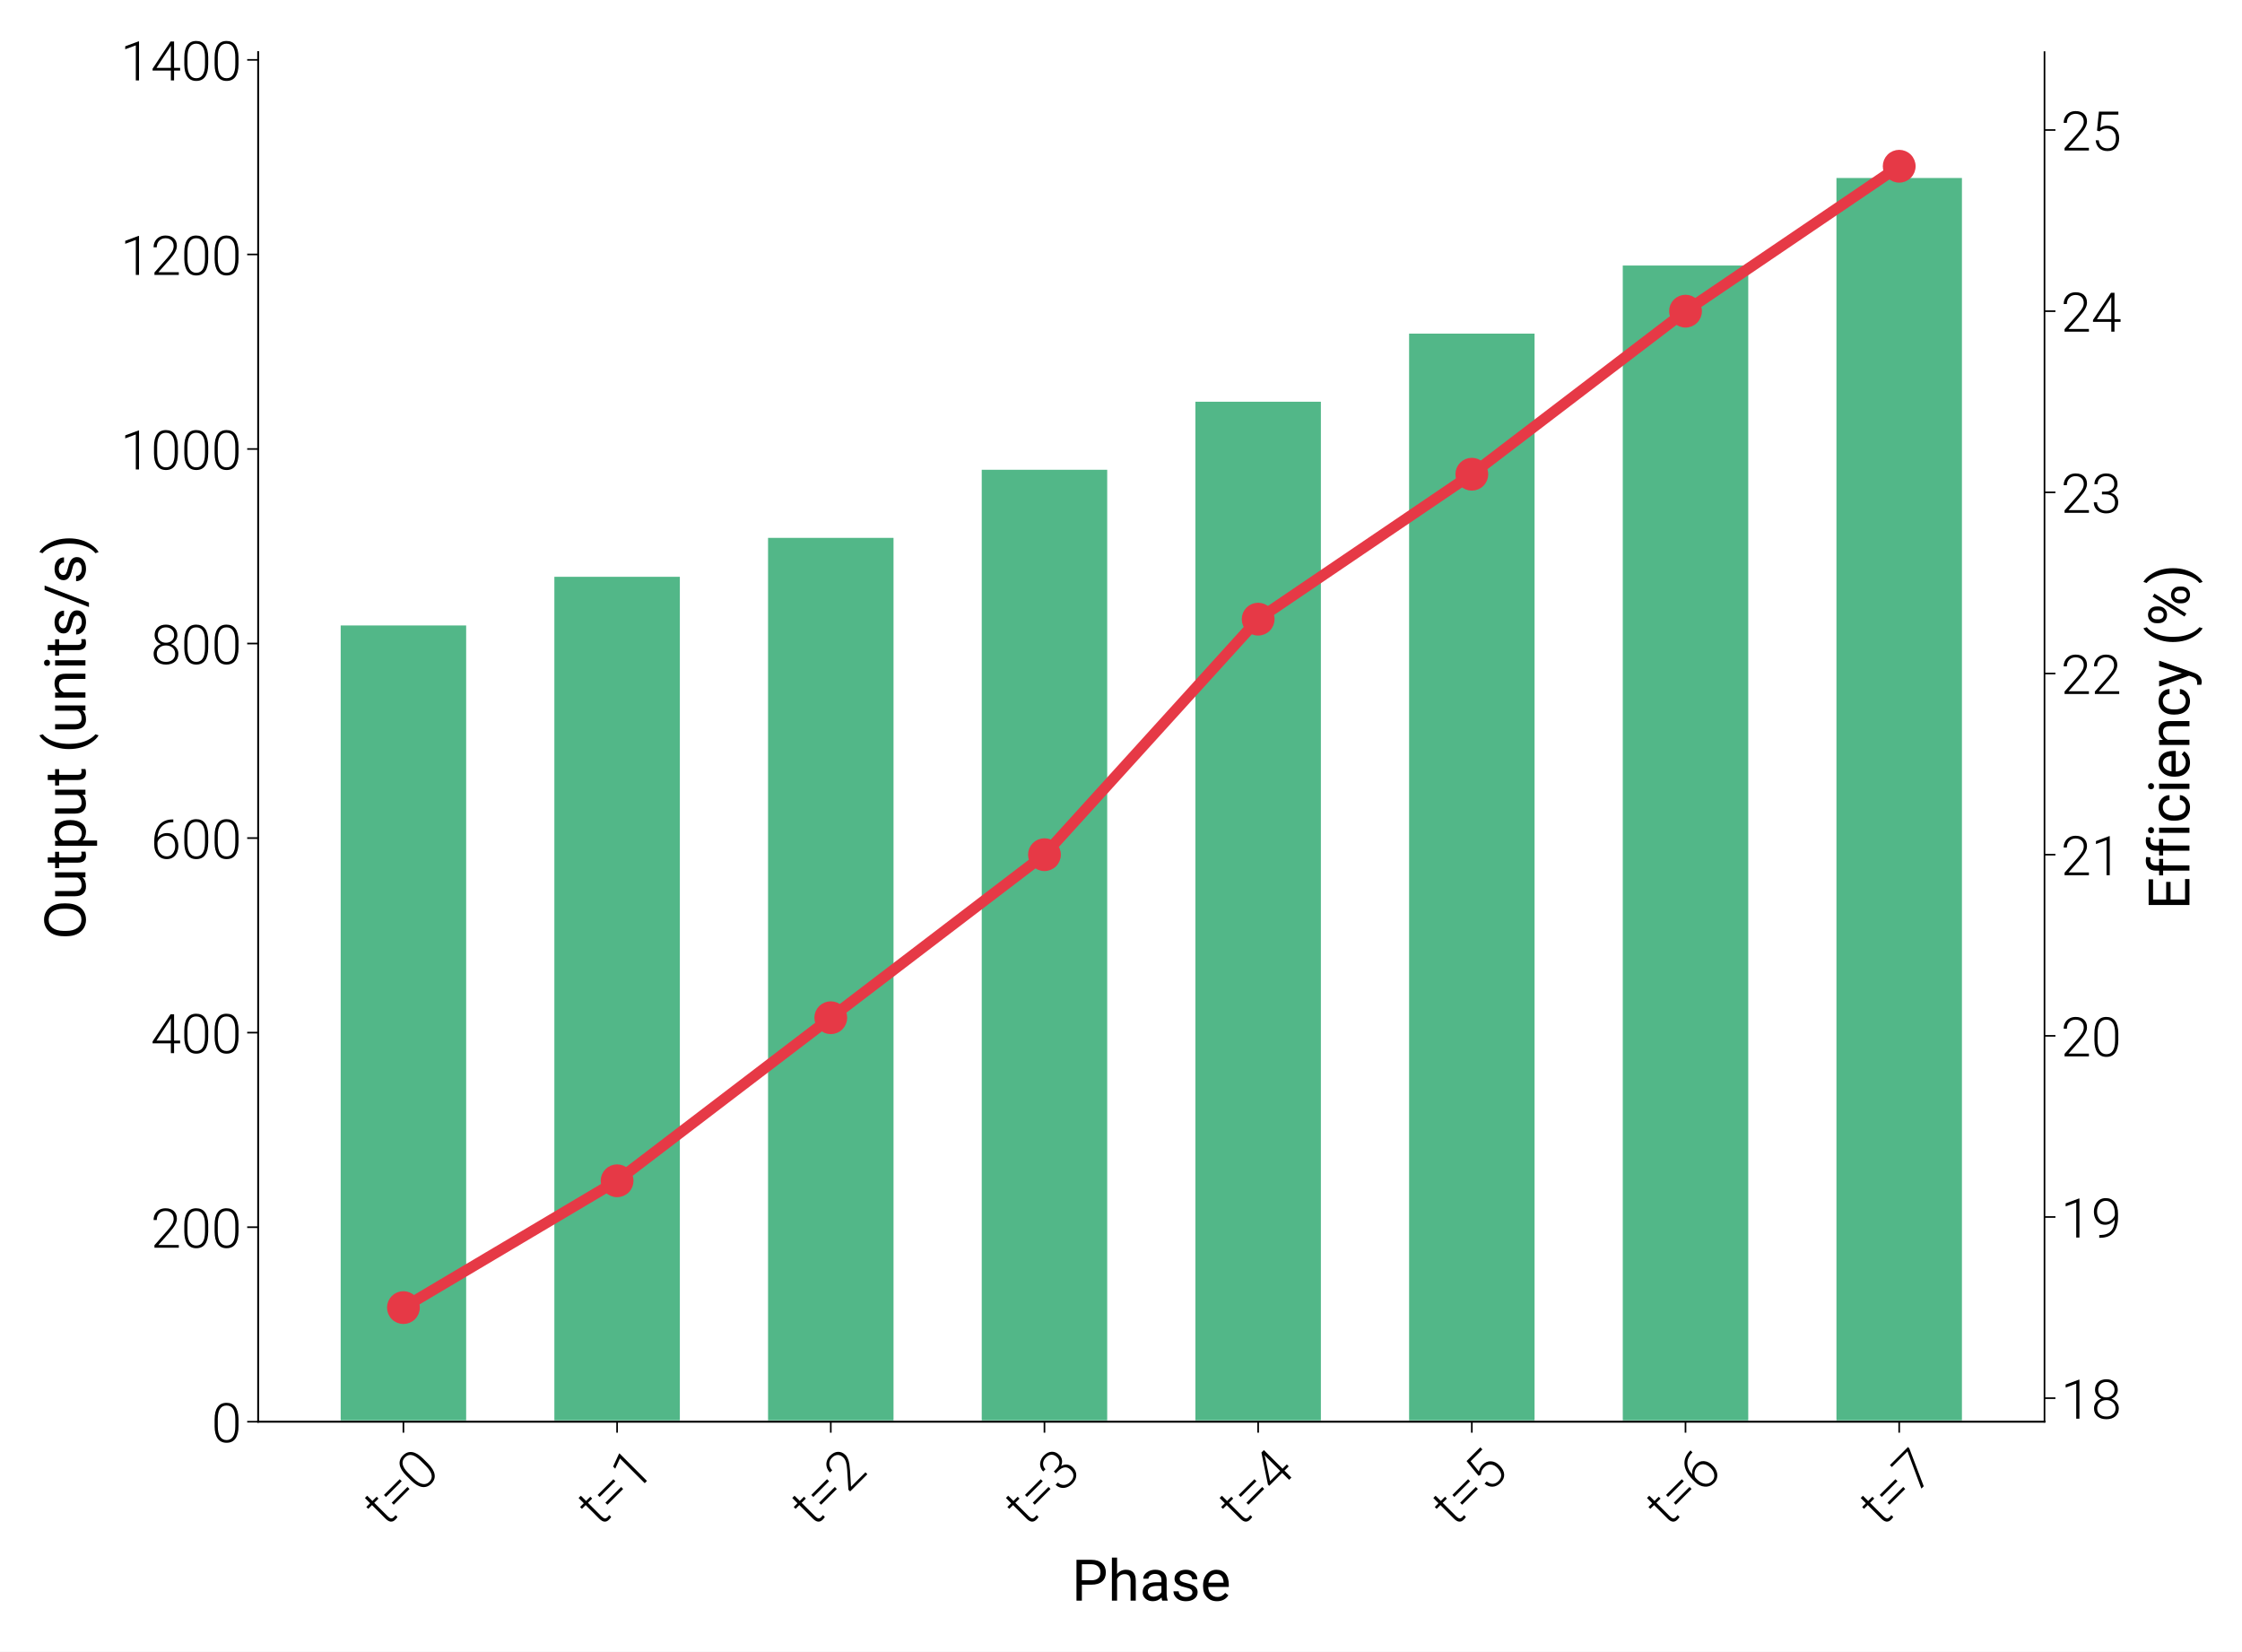
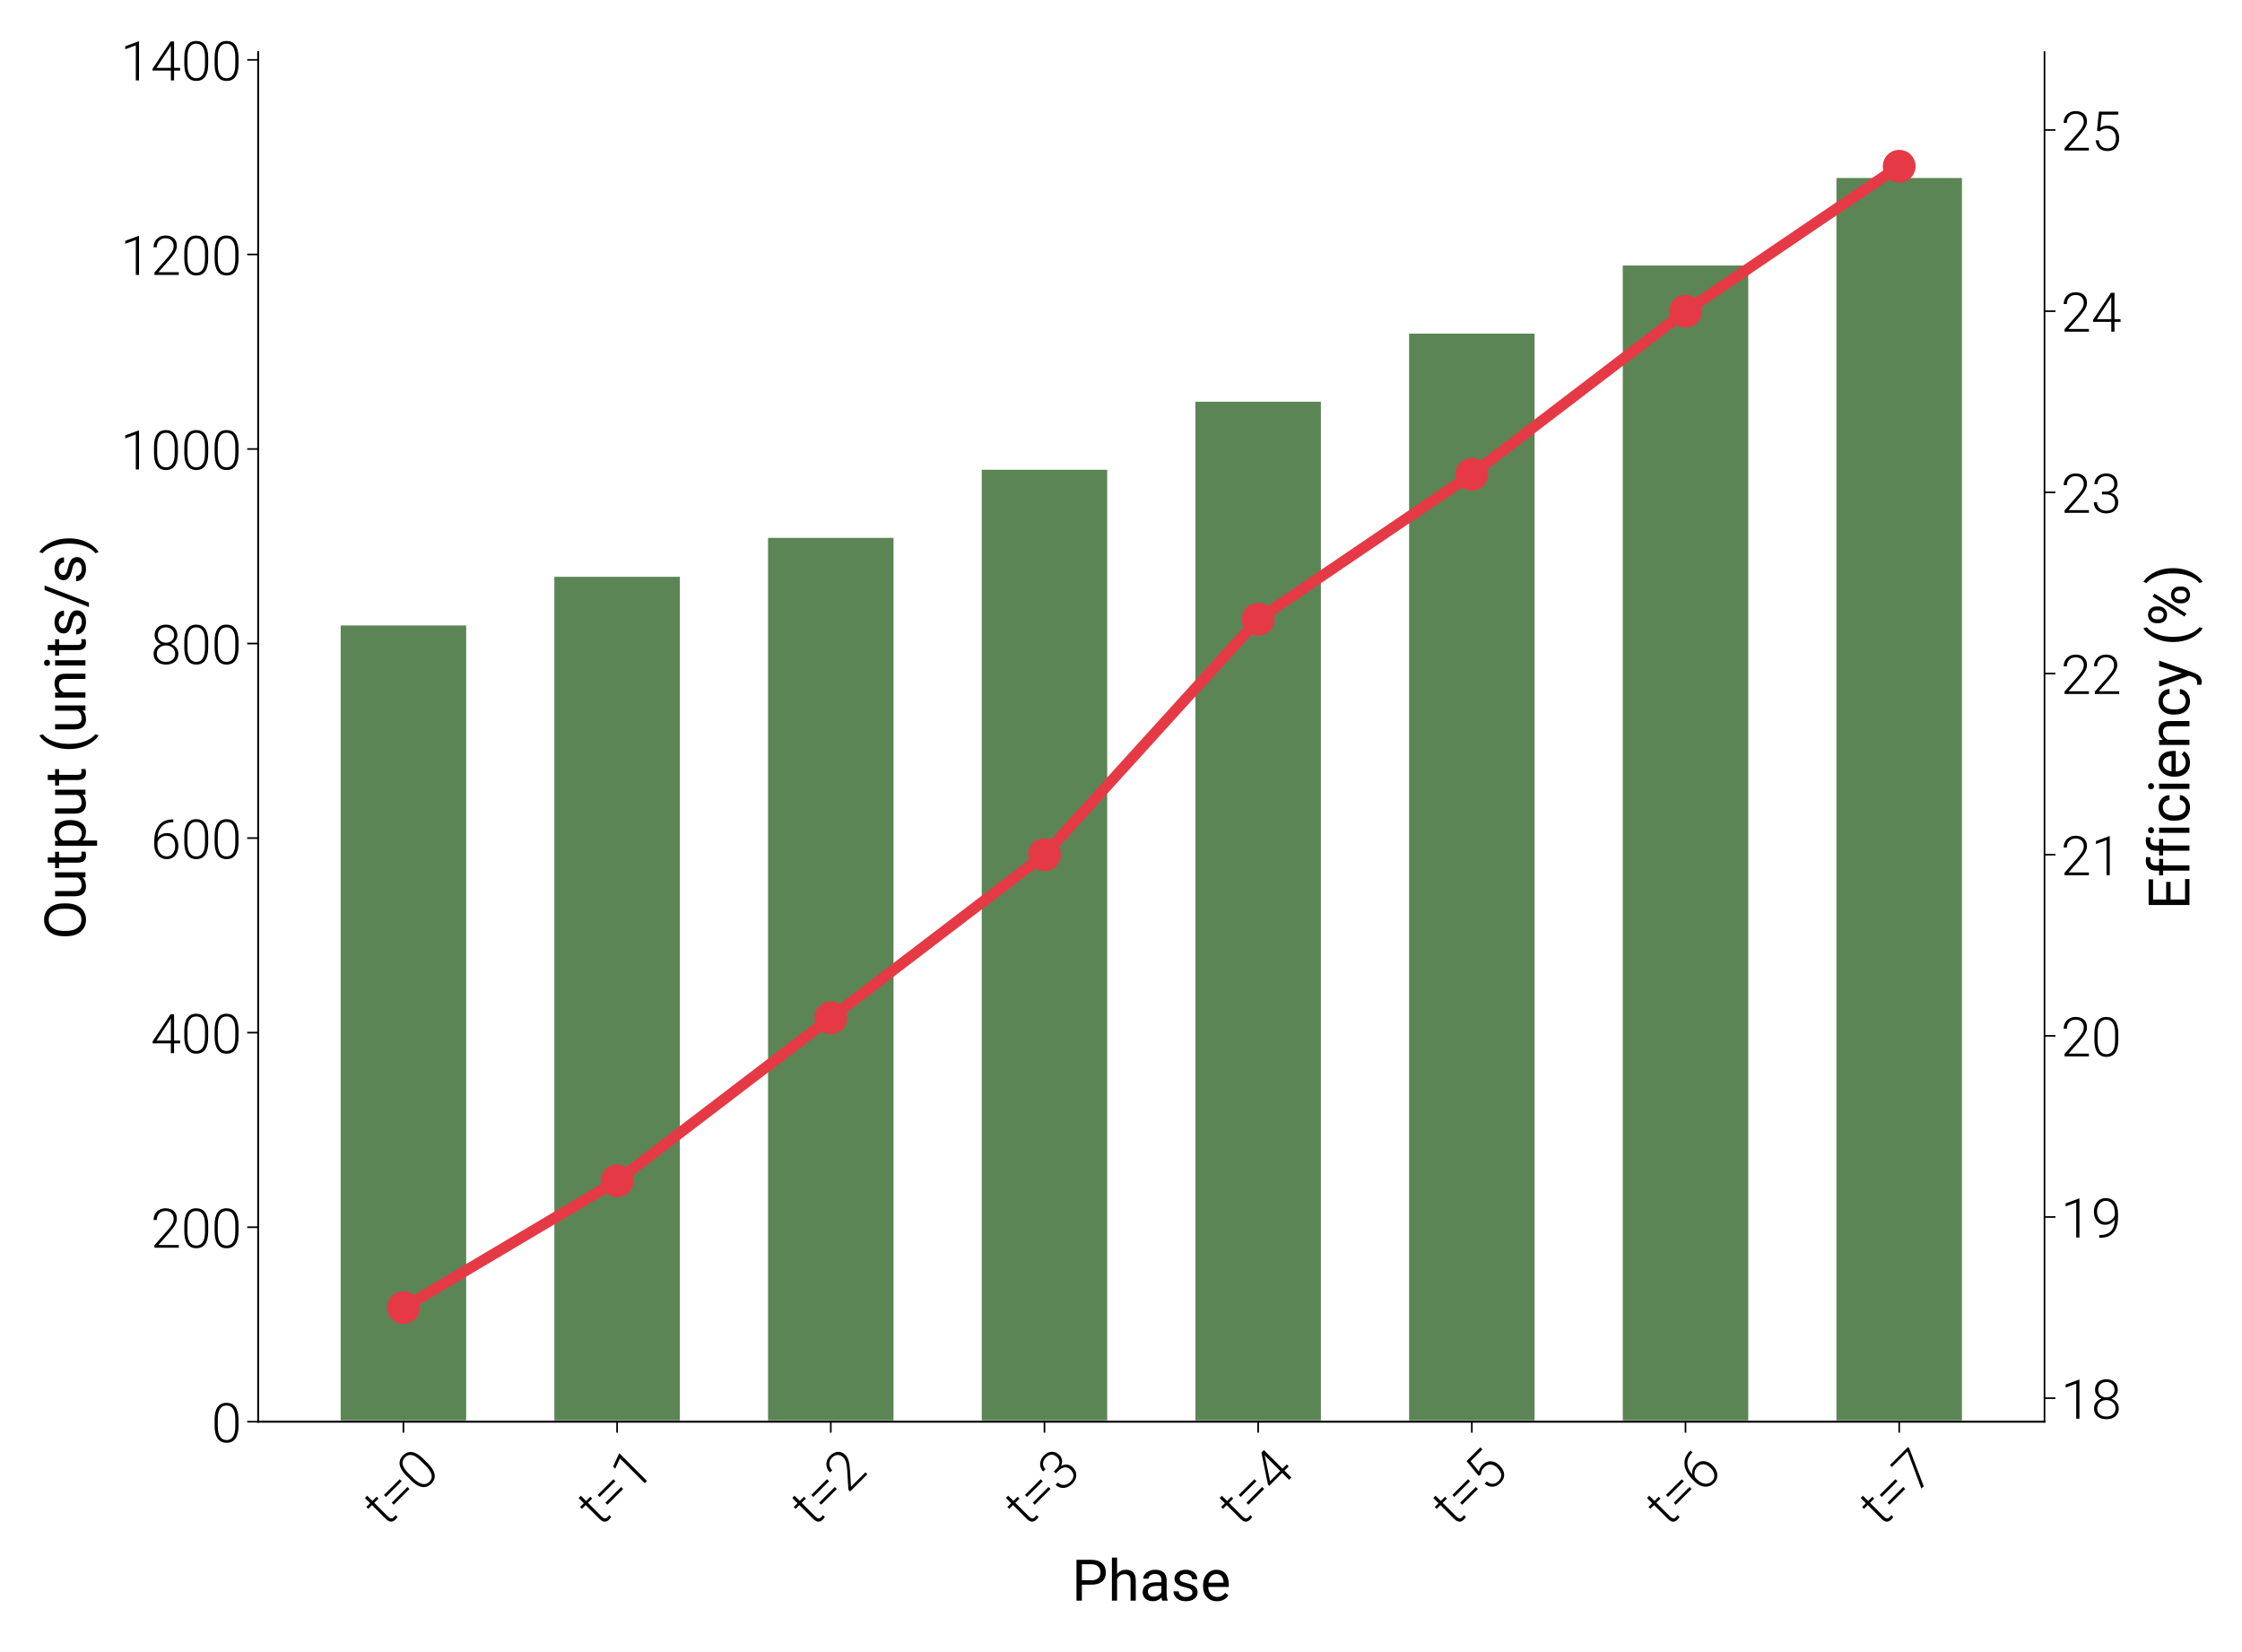
<svg xmlns="http://www.w3.org/2000/svg" xmlns:xlink="http://www.w3.org/1999/xlink" width="409.992pt" height="302.025pt" viewBox="0 0 409.992 302.025" version="1.1">
  <defs>
    <style type="text/css">*{stroke-linejoin: round; stroke-linecap: butt}</style>
  </defs>
  <g id="figure_1">
    <g id="patch_1">
      <path d="M 0 302.025  L 409.992 302.025  L 409.992 0  L 0 0  z " style="fill: #ffffff" />
    </g>
    <g id="axes_1">
      <g id="patch_2">
        <path d="M 47.202 259.975  L 373.874 259.975  L 373.874 9.527  L 47.202 9.527  z " style="fill: #ffffff" />
      </g>
      <g id="matplotlib.axis_1">
        <g id="xtick_1">
          <g id="line2d_1">
            <defs>
              <path id="m32f2108c7e" d="M 0 0  L 0 2  " style="stroke: #000000; stroke-width: 0.3" />
            </defs>
            <g>
              <use xlink:href="#m32f2108c7e" x="73.773" y="259.975" style="stroke: #000000; stroke-width: 0.3" />
            </g>
          </g>
          <g id="text_1">
            <g transform="translate(70.65534 279.3807) rotate(-45) scale(0.1 -0.1)">
              <defs>
                <path id="Roboto-Light-74" d="M 1069 4247  L 1069 3381  L 1769 3381  L 1769 3075  L 1069 3075  L 1069 822  Q 1069 541 1170 403  Q 1272 266 1509 266  Q 1603 266 1813 297  L 1828 -9  Q 1681 -63 1428 -63  Q 1044 -63 869 160  Q 694 384 694 819  L 694 3075  L 72 3075  L 72 3381  L 694 3381  L 694 4247  L 1069 4247  z " transform="scale(0.015625)" />
                <path id="Roboto-Light-3d" d="M 3072 2591  L 466 2591  L 466 2922  L 3072 2922  L 3072 2591  z M 3072 1306  L 466 1306  L 466 1638  L 3072 1638  L 3072 1306  z " transform="scale(0.015625)" />
                <path id="Roboto-Light-30" d="M 3172 1897  Q 3172 934 2819 435  Q 2466 -63 1778 -63  Q 1103 -63 743 426  Q 384 916 375 1850  L 375 2666  Q 375 3625 731 4119  Q 1088 4613 1772 4613  Q 2447 4613 2803 4136  Q 3159 3659 3172 2731  L 3172 1897  z M 2797 2713  Q 2797 3494 2542 3894  Q 2288 4294 1772 4294  Q 1266 4294 1009 3903  Q 753 3513 747 2750  L 747 1856  Q 747 1078 1011 665  Q 1275 253 1778 253  Q 2278 253 2536 656  Q 2794 1059 2797 1838  L 2797 2713  z " transform="scale(0.015625)" />
              </defs>
              <use xlink:href="#Roboto-Light-74" />
              <use xlink:href="#Roboto-Light-3d" transform="translate(32.12891 0)" />
              <use xlink:href="#Roboto-Light-30" transform="translate(87.45117 0)" />
            </g>
          </g>
        </g>
        <g id="xtick_2">
          <g id="line2d_2">
            <g>
              <use xlink:href="#m32f2108c7e" x="112.849" y="259.975" style="stroke: #000000; stroke-width: 0.3" />
            </g>
          </g>
          <g id="text_2">
            <g transform="translate(109.731 279.3807) rotate(-45) scale(0.1 -0.1)">
              <defs>
                <path id="Roboto-Light-31" d="M 2169 0  L 1794 0  L 1794 4100  L 556 3641  L 556 3991  L 2106 4566  L 2169 4566  L 2169 0  z " transform="scale(0.015625)" />
              </defs>
              <use xlink:href="#Roboto-Light-74" />
              <use xlink:href="#Roboto-Light-3d" transform="translate(32.12891 0)" />
              <use xlink:href="#Roboto-Light-31" transform="translate(87.45117 0)" />
            </g>
          </g>
        </g>
        <g id="xtick_3">
          <g id="line2d_3">
            <g>
              <use xlink:href="#m32f2108c7e" x="151.925" y="259.975" style="stroke: #000000; stroke-width: 0.3" />
            </g>
          </g>
          <g id="text_3">
            <g transform="translate(148.8067 279.3807) rotate(-45) scale(0.1 -0.1)">
              <defs>
                <path id="Roboto-Light-32" d="M 3278 0  L 428 0  L 428 288  L 1988 2056  Q 2375 2503 2525 2793  Q 2675 3084 2675 3359  Q 2675 3791 2422 4042  Q 2169 4294 1725 4294  Q 1266 4294 983 4000  Q 700 3706 700 3238  L 328 3238  Q 328 3622 501 3937  Q 675 4253 995 4433  Q 1316 4613 1725 4613  Q 2350 4613 2701 4284  Q 3053 3956 3053 3391  Q 3053 3072 2854 2694  Q 2656 2316 2156 1750  L 888 316  L 3278 316  L 3278 0  z " transform="scale(0.015625)" />
              </defs>
              <use xlink:href="#Roboto-Light-74" />
              <use xlink:href="#Roboto-Light-3d" transform="translate(32.12891 0)" />
              <use xlink:href="#Roboto-Light-32" transform="translate(87.45117 0)" />
            </g>
          </g>
        </g>
        <g id="xtick_4">
          <g id="line2d_4">
            <g>
              <use xlink:href="#m32f2108c7e" x="191" y="259.975" style="stroke: #000000; stroke-width: 0.3" />
            </g>
          </g>
          <g id="text_4">
            <g transform="translate(187.8823 279.3807) rotate(-45) scale(0.1 -0.1)">
              <defs>
                <path id="Roboto-Light-33" d="M 1259 2478  L 1647 2478  Q 1969 2478 2209 2592  Q 2450 2706 2576 2904  Q 2703 3103 2703 3363  Q 2703 3800 2456 4047  Q 2209 4294 1747 4294  Q 1309 4294 1029 4036  Q 750 3778 750 3356  L 375 3356  Q 375 3709 553 4001  Q 731 4294 1047 4453  Q 1363 4613 1747 4613  Q 2366 4613 2722 4275  Q 3078 3938 3078 3350  Q 3078 3022 2870 2745  Q 2663 2469 2300 2331  Q 2725 2213 2944 1923  Q 3163 1634 3163 1234  Q 3163 650 2781 293  Q 2400 -63 1763 -63  Q 1356 -63 1017 100  Q 678 263 492 555  Q 306 847 306 1234  L 681 1234  Q 681 800 984 526  Q 1288 253 1763 253  Q 2247 253 2517 501  Q 2788 750 2788 1222  Q 2788 1678 2495 1918  Q 2203 2159 1634 2159  L 1259 2159  L 1259 2478  z " transform="scale(0.015625)" />
              </defs>
              <use xlink:href="#Roboto-Light-74" />
              <use xlink:href="#Roboto-Light-3d" transform="translate(32.12891 0)" />
              <use xlink:href="#Roboto-Light-33" transform="translate(87.45117 0)" />
            </g>
          </g>
        </g>
        <g id="xtick_5">
          <g id="line2d_5">
            <g>
              <use xlink:href="#m32f2108c7e" x="230.076" y="259.975" style="stroke: #000000; stroke-width: 0.3" />
            </g>
          </g>
          <g id="text_5">
            <g transform="translate(226.958 279.3807) rotate(-45) scale(0.1 -0.1)">
              <defs>
                <path id="Roboto-Light-34" d="M 2725 1466  L 3434 1466  L 3434 1150  L 2725 1150  L 2725 0  L 2350 0  L 2350 1150  L 209 1150  L 209 1363  L 2316 4550  L 2725 4550  L 2725 1466  z M 669 1466  L 2350 1466  L 2350 4066  L 2184 3778  L 669 1466  z " transform="scale(0.015625)" />
              </defs>
              <use xlink:href="#Roboto-Light-74" />
              <use xlink:href="#Roboto-Light-3d" transform="translate(32.12891 0)" />
              <use xlink:href="#Roboto-Light-34" transform="translate(87.45117 0)" />
            </g>
          </g>
        </g>
        <g id="xtick_6">
          <g id="line2d_6">
            <g>
              <use xlink:href="#m32f2108c7e" x="269.152" y="259.975" style="stroke: #000000; stroke-width: 0.3" />
            </g>
          </g>
          <g id="text_6">
            <g transform="translate(266.0336 279.3807) rotate(-45) scale(0.1 -0.1)">
              <defs>
                <path id="Roboto-Light-35" d="M 681 2331  L 903 4550  L 3178 4550  L 3178 4203  L 1225 4203  L 1066 2666  Q 1431 2916 1922 2916  Q 2538 2916 2903 2516  Q 3269 2116 3269 1450  Q 3269 731 2912 334  Q 2556 -63 1909 -63  Q 1316 -63 947 268  Q 578 600 525 1197  L 884 1197  Q 938 731 1200 492  Q 1463 253 1909 253  Q 2397 253 2645 562  Q 2894 872 2894 1444  Q 2894 1944 2616 2259  Q 2338 2575 1856 2575  Q 1591 2575 1394 2508  Q 1197 2441 978 2247  L 681 2331  z " transform="scale(0.015625)" />
              </defs>
              <use xlink:href="#Roboto-Light-74" />
              <use xlink:href="#Roboto-Light-3d" transform="translate(32.12891 0)" />
              <use xlink:href="#Roboto-Light-35" transform="translate(87.45117 0)" />
            </g>
          </g>
        </g>
        <g id="xtick_7">
          <g id="line2d_7">
            <g>
              <use xlink:href="#m32f2108c7e" x="308.227" y="259.975" style="stroke: #000000; stroke-width: 0.3" />
            </g>
          </g>
          <g id="text_7">
            <g transform="translate(305.1093 279.3807) rotate(-45) scale(0.1 -0.1)">
              <defs>
                <path id="Roboto-Light-36" d="M 2634 4584  L 2634 4256  L 2591 4256  Q 1775 4256 1306 3776  Q 838 3297 788 2444  Q 975 2703 1265 2845  Q 1556 2988 1916 2988  Q 2516 2988 2870 2573  Q 3225 2159 3225 1491  Q 3225 1047 3059 690  Q 2894 334 2584 135  Q 2275 -63 1878 -63  Q 1225 -63 815 410  Q 406 884 406 1634  L 406 2009  Q 406 3231 962 3901  Q 1519 4572 2541 4584  L 2634 4584  z M 1856 2666  Q 1500 2666 1192 2455  Q 884 2244 781 1919  L 781 1600  Q 781 1006 1086 631  Q 1391 256 1878 256  Q 2316 256 2586 603  Q 2856 950 2856 1478  Q 2856 2016 2586 2341  Q 2316 2666 1856 2666  z " transform="scale(0.015625)" />
              </defs>
              <use xlink:href="#Roboto-Light-74" />
              <use xlink:href="#Roboto-Light-3d" transform="translate(32.12891 0)" />
              <use xlink:href="#Roboto-Light-36" transform="translate(87.45117 0)" />
            </g>
          </g>
        </g>
        <g id="xtick_8">
          <g id="line2d_8">
            <g>
              <use xlink:href="#m32f2108c7e" x="347.303" y="259.975" style="stroke: #000000; stroke-width: 0.3" />
            </g>
          </g>
          <g id="text_8">
            <g transform="translate(344.185 279.3807) rotate(-45) scale(0.1 -0.1)">
              <defs>
                <path id="Roboto-Light-37" d="M 3231 4334  L 1288 0  L 897 0  L 2828 4231  L 241 4231  L 241 4550  L 3231 4550  L 3231 4334  z " transform="scale(0.015625)" />
              </defs>
              <use xlink:href="#Roboto-Light-74" />
              <use xlink:href="#Roboto-Light-3d" transform="translate(32.12891 0)" />
              <use xlink:href="#Roboto-Light-37" transform="translate(87.45117 0)" />
            </g>
          </g>
        </g>
        <g id="text_9">
          <g transform="translate(195.9898 292.692) scale(0.105 -0.105)">
            <defs>
              <path id="Roboto-Regular-50" d="M 1128 1781  L 1128 0  L 528 0  L 528 4550  L 2206 4550  Q 2953 4550 3376 4169  Q 3800 3788 3800 3159  Q 3800 2497 3386 2139  Q 2972 1781 2200 1781  L 1128 1781  z M 1128 2272  L 2206 2272  Q 2688 2272 2944 2498  Q 3200 2725 3200 3153  Q 3200 3559 2944 3803  Q 2688 4047 2241 4056  L 1128 4056  L 1128 2272  z " transform="scale(0.015625)" />
              <path id="Roboto-Regular-68" d="M 1016 2972  Q 1400 3444 2016 3444  Q 3088 3444 3097 2234  L 3097 0  L 2519 0  L 2519 2238  Q 2516 2603 2352 2778  Q 2188 2953 1841 2953  Q 1559 2953 1346 2803  Q 1134 2653 1016 2409  L 1016 0  L 438 0  L 438 4800  L 1016 4800  L 1016 2972  z " transform="scale(0.015625)" />
              <path id="Roboto-Regular-61" d="M 2525 0  Q 2475 100 2444 356  Q 2041 -63 1481 -63  Q 981 -63 661 220  Q 341 503 341 938  Q 341 1466 742 1758  Q 1144 2050 1872 2050  L 2434 2050  L 2434 2316  Q 2434 2619 2253 2798  Q 2072 2978 1719 2978  Q 1409 2978 1200 2822  Q 991 2666 991 2444  L 409 2444  Q 409 2697 589 2933  Q 769 3169 1076 3306  Q 1384 3444 1753 3444  Q 2338 3444 2669 3151  Q 3000 2859 3013 2347  L 3013 791  Q 3013 325 3131 50  L 3131 0  L 2525 0  z M 1566 441  Q 1838 441 2081 581  Q 2325 722 2434 947  L 2434 1641  L 1981 1641  Q 919 1641 919 1019  Q 919 747 1100 594  Q 1281 441 1566 441  z " transform="scale(0.015625)" />
              <path id="Roboto-Regular-73" d="M 2406 897  Q 2406 1131 2229 1261  Q 2053 1391 1614 1484  Q 1175 1578 917 1709  Q 659 1841 536 2022  Q 413 2203 413 2453  Q 413 2869 764 3156  Q 1116 3444 1663 3444  Q 2238 3444 2595 3147  Q 2953 2850 2953 2388  L 2372 2388  Q 2372 2625 2170 2797  Q 1969 2969 1663 2969  Q 1347 2969 1169 2831  Q 991 2694 991 2472  Q 991 2263 1156 2156  Q 1322 2050 1755 1953  Q 2188 1856 2456 1722  Q 2725 1588 2854 1398  Q 2984 1209 2984 938  Q 2984 484 2621 210  Q 2259 -63 1681 -63  Q 1275 -63 962 81  Q 650 225 473 483  Q 297 741 297 1041  L 875 1041  Q 891 750 1108 579  Q 1325 409 1681 409  Q 2009 409 2207 542  Q 2406 675 2406 897  z " transform="scale(0.015625)" />
              <path id="Roboto-Regular-65" d="M 1841 -63  Q 1153 -63 722 389  Q 291 841 291 1597  L 291 1703  Q 291 2206 483 2601  Q 675 2997 1020 3220  Q 1366 3444 1769 3444  Q 2428 3444 2793 3009  Q 3159 2575 3159 1766  L 3159 1525  L 869 1525  Q 881 1025 1161 717  Q 1441 409 1872 409  Q 2178 409 2390 534  Q 2603 659 2763 866  L 3116 591  Q 2691 -63 1841 -63  z M 1769 2969  Q 1419 2969 1181 2714  Q 944 2459 888 2000  L 2581 2000  L 2581 2044  Q 2556 2484 2343 2726  Q 2131 2969 1769 2969  z " transform="scale(0.015625)" />
            </defs>
            <use xlink:href="#Roboto-Regular-50" />
            <use xlink:href="#Roboto-Regular-68" transform="translate(63.08594 0)" />
            <use xlink:href="#Roboto-Regular-61" transform="translate(118.1641 0)" />
            <use xlink:href="#Roboto-Regular-73" transform="translate(172.5586 0)" />
            <use xlink:href="#Roboto-Regular-65" transform="translate(224.1211 0)" />
          </g>
        </g>
      </g>
      <g id="matplotlib.axis_2">
        <g id="ytick_1">
          <g id="line2d_9">
            <defs>
              <path id="m2384287460" d="M 0 0  L -2 0  " style="stroke: #000000; stroke-width: 0.3" />
            </defs>
            <g>
              <use xlink:href="#m2384287460" x="47.202" y="259.975" style="stroke: #000000; stroke-width: 0.3" />
            </g>
          </g>
          <g id="text_10">
            <g transform="translate(38.65961 263.7246) scale(0.1 -0.1)">
              <use xlink:href="#Roboto-Light-30" />
            </g>
          </g>
        </g>
        <g id="ytick_2">
          <g id="line2d_10">
            <g>
              <use xlink:href="#m2384287460" x="47.202" y="224.4" style="stroke: #000000; stroke-width: 0.3" />
            </g>
          </g>
          <g id="text_11">
            <g transform="translate(27.57523 228.1496) scale(0.1 -0.1)">
              <use xlink:href="#Roboto-Light-32" />
              <use xlink:href="#Roboto-Light-30" transform="translate(55.41992 0)" />
              <use xlink:href="#Roboto-Light-30" transform="translate(110.8398 0)" />
            </g>
          </g>
        </g>
        <g id="ytick_3">
          <g id="line2d_11">
            <g>
              <use xlink:href="#m2384287460" x="47.202" y="188.825" style="stroke: #000000; stroke-width: 0.3" />
            </g>
          </g>
          <g id="text_12">
            <g transform="translate(27.57523 192.5747) scale(0.1 -0.1)">
              <use xlink:href="#Roboto-Light-34" />
              <use xlink:href="#Roboto-Light-30" transform="translate(55.41992 0)" />
              <use xlink:href="#Roboto-Light-30" transform="translate(110.8398 0)" />
            </g>
          </g>
        </g>
        <g id="ytick_4">
          <g id="line2d_12">
            <g>
              <use xlink:href="#m2384287460" x="47.202" y="153.25" style="stroke: #000000; stroke-width: 0.3" />
            </g>
          </g>
          <g id="text_13">
            <g transform="translate(27.57523 156.9998) scale(0.1 -0.1)">
              <use xlink:href="#Roboto-Light-36" />
              <use xlink:href="#Roboto-Light-30" transform="translate(55.41992 0)" />
              <use xlink:href="#Roboto-Light-30" transform="translate(110.8398 0)" />
            </g>
          </g>
        </g>
        <g id="ytick_5">
          <g id="line2d_13">
            <g>
              <use xlink:href="#m2384287460" x="47.202" y="117.675" style="stroke: #000000; stroke-width: 0.3" />
            </g>
          </g>
          <g id="text_14">
            <g transform="translate(27.57523 121.4248) scale(0.1 -0.1)">
              <defs>
                <path id="Roboto-Light-38" d="M 3109 3378  Q 3109 3025 2903 2745  Q 2697 2466 2359 2334  Q 2753 2200 2990 1900  Q 3228 1600 3228 1206  Q 3228 622 2831 279  Q 2434 -63 1781 -63  Q 1122 -63 726 278  Q 331 619 331 1206  Q 331 1594 559 1897  Q 788 2200 1184 2334  Q 847 2466 647 2745  Q 447 3025 447 3378  Q 447 3944 811 4278  Q 1175 4613 1775 4613  Q 2375 4613 2742 4275  Q 3109 3938 3109 3378  z M 2853 1203  Q 2853 1628 2550 1901  Q 2247 2175 1775 2175  Q 1303 2175 1003 1906  Q 703 1638 703 1203  Q 703 769 993 511  Q 1284 253 1781 253  Q 2266 253 2559 509  Q 2853 766 2853 1203  z M 2734 3381  Q 2734 3772 2464 4033  Q 2194 4294 1775 4294  Q 1350 4294 1086 4042  Q 822 3791 822 3381  Q 822 2981 1086 2737  Q 1350 2494 1778 2494  Q 2200 2494 2467 2739  Q 2734 2984 2734 3381  z " transform="scale(0.015625)" />
              </defs>
              <use xlink:href="#Roboto-Light-38" />
              <use xlink:href="#Roboto-Light-30" transform="translate(55.41992 0)" />
              <use xlink:href="#Roboto-Light-30" transform="translate(110.8398 0)" />
            </g>
          </g>
        </g>
        <g id="ytick_6">
          <g id="line2d_14">
            <g>
              <use xlink:href="#m2384287460" x="47.202" y="82.1" style="stroke: #000000; stroke-width: 0.3" />
            </g>
          </g>
          <g id="text_15">
            <g transform="translate(22.03305 85.84988) scale(0.1 -0.1)">
              <use xlink:href="#Roboto-Light-31" />
              <use xlink:href="#Roboto-Light-30" transform="translate(55.41992 0)" />
              <use xlink:href="#Roboto-Light-30" transform="translate(110.8398 0)" />
              <use xlink:href="#Roboto-Light-30" transform="translate(166.2598 0)" />
            </g>
          </g>
        </g>
        <g id="ytick_7">
          <g id="line2d_15">
            <g>
              <use xlink:href="#m2384287460" x="47.202" y="46.525" style="stroke: #000000; stroke-width: 0.3" />
            </g>
          </g>
          <g id="text_16">
            <g transform="translate(22.03305 50.27494) scale(0.1 -0.1)">
              <use xlink:href="#Roboto-Light-31" />
              <use xlink:href="#Roboto-Light-32" transform="translate(55.41992 0)" />
              <use xlink:href="#Roboto-Light-30" transform="translate(110.8398 0)" />
              <use xlink:href="#Roboto-Light-30" transform="translate(166.2598 0)" />
            </g>
          </g>
        </g>
        <g id="ytick_8">
          <g id="line2d_16">
            <g>
              <use xlink:href="#m2384287460" x="47.202" y="10.95" style="stroke: #000000; stroke-width: 0.3" />
            </g>
          </g>
          <g id="text_17">
            <g transform="translate(22.03305 14.7) scale(0.1 -0.1)">
              <use xlink:href="#Roboto-Light-31" />
              <use xlink:href="#Roboto-Light-34" transform="translate(55.41992 0)" />
              <use xlink:href="#Roboto-Light-30" transform="translate(110.8398 0)" />
              <use xlink:href="#Roboto-Light-30" transform="translate(166.2598 0)" />
            </g>
          </g>
        </g>
        <g id="text_18">
          <g transform="translate(15.62297 171.8018) rotate(-90) scale(0.105 -0.105)">
            <defs>
              <path id="Roboto-Regular-4f" d="M 4028 2128  Q 4028 1459 3803 961  Q 3578 463 3165 200  Q 2753 -63 2203 -63  Q 1666 -63 1250 201  Q 834 466 604 955  Q 375 1444 369 2088  L 369 2416  Q 369 3072 597 3575  Q 825 4078 1242 4345  Q 1659 4613 2197 4613  Q 2744 4613 3161 4348  Q 3578 4084 3803 3582  Q 4028 3081 4028 2416  L 4028 2128  z M 3431 2422  Q 3431 3231 3106 3664  Q 2781 4097 2197 4097  Q 1628 4097 1301 3664  Q 975 3231 966 2463  L 966 2128  Q 966 1344 1295 895  Q 1625 447 2203 447  Q 2784 447 3103 870  Q 3422 1294 3431 2084  L 3431 2422  z " transform="scale(0.015625)" />
              <path id="Roboto-Regular-75" d="M 2525 334  Q 2188 -63 1534 -63  Q 994 -63 711 251  Q 428 566 425 1181  L 425 3381  L 1003 3381  L 1003 1197  Q 1003 428 1628 428  Q 2291 428 2509 922  L 2509 3381  L 3088 3381  L 3088 0  L 2538 0  L 2525 334  z " transform="scale(0.015625)" />
              <path id="Roboto-Regular-74" d="M 1222 4200  L 1222 3381  L 1853 3381  L 1853 2934  L 1222 2934  L 1222 838  Q 1222 634 1306 532  Q 1391 431 1594 431  Q 1694 431 1869 469  L 1869 0  Q 1641 -63 1425 -63  Q 1038 -63 841 171  Q 644 406 644 838  L 644 2934  L 28 2934  L 28 3381  L 644 3381  L 644 4200  L 1222 4200  z " transform="scale(0.015625)" />
              <path id="Roboto-Regular-70" d="M 3294 1653  Q 3294 881 2941 409  Q 2588 -63 1984 -63  Q 1369 -63 1016 328  L 1016 -1300  L 438 -1300  L 438 3381  L 966 3381  L 994 3006  Q 1347 3444 1975 3444  Q 2584 3444 2939 2984  Q 3294 2525 3294 1706  L 3294 1653  z M 2716 1719  Q 2716 2291 2472 2622  Q 2228 2953 1803 2953  Q 1278 2953 1016 2488  L 1016 872  Q 1275 409 1809 409  Q 2225 409 2470 739  Q 2716 1069 2716 1719  z " transform="scale(0.015625)" />
              <path id="Roboto-Regular-20" transform="scale(0.015625)" />
              <path id="Roboto-Regular-28" d="M 416 1847  Q 416 2553 605 3203  Q 794 3853 1169 4384  Q 1544 4916 1947 5134  L 2066 4753  Q 1609 4403 1317 3684  Q 1025 2966 997 2075  L 994 1809  Q 994 603 1434 -284  Q 1700 -816 2066 -1116  L 1947 -1469  Q 1531 -1238 1153 -694  Q 416 369 416 1847  z " transform="scale(0.015625)" />
              <path id="Roboto-Regular-6e" d="M 984 3381  L 1003 2956  Q 1391 3444 2016 3444  Q 3088 3444 3097 2234  L 3097 0  L 2519 0  L 2519 2238  Q 2516 2603 2352 2778  Q 2188 2953 1841 2953  Q 1559 2953 1346 2803  Q 1134 2653 1016 2409  L 1016 0  L 438 0  L 438 3381  L 984 3381  z " transform="scale(0.015625)" />
              <path id="Roboto-Regular-69" d="M 1066 0  L 488 0  L 488 3381  L 1066 3381  L 1066 0  z M 441 4278  Q 441 4419 527 4516  Q 613 4613 781 4613  Q 950 4613 1037 4516  Q 1125 4419 1125 4278  Q 1125 4138 1037 4044  Q 950 3950 781 3950  Q 613 3950 527 4044  Q 441 4138 441 4278  z " transform="scale(0.015625)" />
              <path id="Roboto-Regular-2f" d="M 553 -391  L 56 -391  L 1956 4550  L 2450 4550  L 553 -391  z " transform="scale(0.015625)" />
              <path id="Roboto-Regular-29" d="M 1772 1816  Q 1772 1119 1589 480  Q 1406 -159 1029 -700  Q 653 -1241 241 -1469  L 119 -1116  Q 600 -747 892 29  Q 1184 806 1191 1753  L 1191 1853  Q 1191 2509 1053 3073  Q 916 3638 670 4084  Q 425 4531 119 4781  L 241 5134  Q 653 4906 1026 4372  Q 1400 3838 1586 3194  Q 1772 2550 1772 1816  z " transform="scale(0.015625)" />
            </defs>
            <use xlink:href="#Roboto-Regular-4f" />
            <use xlink:href="#Roboto-Regular-75" transform="translate(68.75 0)" />
            <use xlink:href="#Roboto-Regular-74" transform="translate(123.877 0)" />
            <use xlink:href="#Roboto-Regular-70" transform="translate(156.543 0)" />
            <use xlink:href="#Roboto-Regular-75" transform="translate(212.6465 0)" />
            <use xlink:href="#Roboto-Regular-74" transform="translate(267.7734 0)" />
            <use xlink:href="#Roboto-Regular-20" transform="translate(300.4395 0)" />
            <use xlink:href="#Roboto-Regular-28" transform="translate(325.1953 0)" />
            <use xlink:href="#Roboto-Regular-75" transform="translate(359.375 0)" />
            <use xlink:href="#Roboto-Regular-6e" transform="translate(414.502 0)" />
            <use xlink:href="#Roboto-Regular-69" transform="translate(469.6777 0)" />
            <use xlink:href="#Roboto-Regular-74" transform="translate(493.9453 0)" />
            <use xlink:href="#Roboto-Regular-73" transform="translate(526.6113 0)" />
            <use xlink:href="#Roboto-Regular-2f" transform="translate(578.1738 0)" />
            <use xlink:href="#Roboto-Regular-73" transform="translate(619.3848 0)" />
            <use xlink:href="#Roboto-Regular-29" transform="translate(670.9473 0)" />
          </g>
        </g>
      </g>
      <g id="patch_3">
-         <path d="M 62.051 259.975  L 85.496 259.975  L 85.496 114.117  L 62.051 114.117  z " clip-path="url(#p7a8f7314af)" style="fill: #52b788; stroke: #ffffff; stroke-width: 0.5; stroke-linejoin: miter" />
+         <path d="M 62.051 259.975  L 85.496 259.975  L 85.496 114.117  L 62.051 114.117  z " clip-path="url(#p7a8f7314af)" style="fill: #5b8554; stroke: #ffffff; stroke-width: 0.5; stroke-linejoin: miter" />
      </g>
      <g id="patch_4">
-         <path d="M 101.126 259.975  L 124.572 259.975  L 124.572 105.224  L 101.126 105.224  z " clip-path="url(#p7a8f7314af)" style="fill: #52b788; stroke: #ffffff; stroke-width: 0.5; stroke-linejoin: miter" />
+         <path d="M 101.126 259.975  L 124.572 259.975  L 124.572 105.224  L 101.126 105.224  z " clip-path="url(#p7a8f7314af)" style="fill: #5b8554; stroke: #ffffff; stroke-width: 0.5; stroke-linejoin: miter" />
      </g>
      <g id="patch_5">
-         <path d="M 140.202 259.975  L 163.647 259.975  L 163.647 98.109  L 140.202 98.109  z " clip-path="url(#p7a8f7314af)" style="fill: #52b788; stroke: #ffffff; stroke-width: 0.5; stroke-linejoin: miter" />
+         <path d="M 140.202 259.975  L 163.647 259.975  L 163.647 98.109  L 140.202 98.109  z " clip-path="url(#p7a8f7314af)" style="fill: #5b8554; stroke: #ffffff; stroke-width: 0.5; stroke-linejoin: miter" />
      </g>
      <g id="patch_6">
-         <path d="M 179.278 259.975  L 202.723 259.975  L 202.723 85.657  L 179.278 85.657  z " clip-path="url(#p7a8f7314af)" style="fill: #52b788; stroke: #ffffff; stroke-width: 0.5; stroke-linejoin: miter" />
+         <path d="M 179.278 259.975  L 202.723 259.975  L 202.723 85.657  L 179.278 85.657  z " clip-path="url(#p7a8f7314af)" style="fill: #5b8554; stroke: #ffffff; stroke-width: 0.5; stroke-linejoin: miter" />
      </g>
      <g id="patch_7">
-         <path d="M 218.353 259.975  L 241.799 259.975  L 241.799 73.206  L 218.353 73.206  z " clip-path="url(#p7a8f7314af)" style="fill: #52b788; stroke: #ffffff; stroke-width: 0.5; stroke-linejoin: miter" />
+         <path d="M 218.353 259.975  L 241.799 259.975  L 241.799 73.206  L 218.353 73.206  z " clip-path="url(#p7a8f7314af)" style="fill: #5b8554; stroke: #ffffff; stroke-width: 0.5; stroke-linejoin: miter" />
      </g>
      <g id="patch_8">
-         <path d="M 257.429 259.975  L 280.874 259.975  L 280.874 60.755  L 257.429 60.755  z " clip-path="url(#p7a8f7314af)" style="fill: #52b788; stroke: #ffffff; stroke-width: 0.5; stroke-linejoin: miter" />
+         <path d="M 257.429 259.975  L 280.874 259.975  L 280.874 60.755  L 257.429 60.755  z " clip-path="url(#p7a8f7314af)" style="fill: #5b8554; stroke: #ffffff; stroke-width: 0.5; stroke-linejoin: miter" />
      </g>
      <g id="patch_9">
-         <path d="M 296.504 259.975  L 319.95 259.975  L 319.95 48.304  L 296.504 48.304  z " clip-path="url(#p7a8f7314af)" style="fill: #52b788; stroke: #ffffff; stroke-width: 0.5; stroke-linejoin: miter" />
+         <path d="M 296.504 259.975  L 319.95 259.975  L 319.95 48.304  L 296.504 48.304  z " clip-path="url(#p7a8f7314af)" style="fill: #5b8554; stroke: #ffffff; stroke-width: 0.5; stroke-linejoin: miter" />
      </g>
      <g id="patch_10">
-         <path d="M 335.58 259.975  L 359.026 259.975  L 359.026 32.295  L 335.58 32.295  z " clip-path="url(#p7a8f7314af)" style="fill: #52b788; stroke: #ffffff; stroke-width: 0.5; stroke-linejoin: miter" />
+         <path d="M 335.58 259.975  L 359.026 259.975  L 359.026 32.295  L 335.58 32.295  z " clip-path="url(#p7a8f7314af)" style="fill: #5b8554; stroke: #ffffff; stroke-width: 0.5; stroke-linejoin: miter" />
      </g>
      <g id="patch_11">
        <path d="M 47.202 259.975  L 47.202 9.527  " style="fill: none; stroke: #000000; stroke-width: 0.3; stroke-linejoin: miter; stroke-linecap: square" />
      </g>
      <g id="patch_12">
        <path d="M 47.202 259.975  L 373.874 259.975  " style="fill: none; stroke: #000000; stroke-width: 0.3; stroke-linejoin: miter; stroke-linecap: square" />
      </g>
    </g>
    <g id="axes_2">
      <g id="matplotlib.axis_3">
        <g id="ytick_9">
          <g id="line2d_17">
            <defs>
              <path id="mabc89282e9" d="M 0 0  L 2 0  " style="stroke: #000000; stroke-width: 0.3" />
            </defs>
            <g>
              <use xlink:href="#mabc89282e9" x="373.874" y="255.668" style="stroke: #000000; stroke-width: 0.3" />
            </g>
          </g>
          <g id="text_19">
            <g transform="translate(376.8743 259.4179) scale(0.1 -0.1)">
              <use xlink:href="#Roboto-Light-31" />
              <use xlink:href="#Roboto-Light-38" transform="translate(55.41992 0)" />
            </g>
          </g>
        </g>
        <g id="ytick_10">
          <g id="line2d_18">
            <g>
              <use xlink:href="#mabc89282e9" x="373.874" y="222.54" style="stroke: #000000; stroke-width: 0.3" />
            </g>
          </g>
          <g id="text_20">
            <g transform="translate(376.8743 226.29) scale(0.1 -0.1)">
              <defs>
                <path id="Roboto-Light-39" d="M 2763 2106  Q 2563 1813 2266 1652  Q 1969 1491 1622 1491  Q 1234 1491 937 1691  Q 641 1891 478 2244  Q 316 2597 316 3016  Q 316 3466 489 3834  Q 663 4203 973 4408  Q 1284 4613 1691 4613  Q 2375 4613 2756 4133  Q 3138 3653 3138 2772  L 3138 2434  Q 3138 1203 2613 584  Q 2088 -34 1009 -34  L 941 -34  L 944 291  L 1075 291  Q 1891 303 2316 753  Q 2741 1203 2763 2106  z M 1669 1813  Q 2044 1813 2342 2036  Q 2641 2259 2766 2616  L 2766 2831  Q 2766 3525 2477 3908  Q 2188 4291 1697 4291  Q 1253 4291 968 3933  Q 684 3575 684 3031  Q 684 2509 957 2161  Q 1231 1813 1669 1813  z " transform="scale(0.015625)" />
              </defs>
              <use xlink:href="#Roboto-Light-31" />
              <use xlink:href="#Roboto-Light-39" transform="translate(55.41992 0)" />
            </g>
          </g>
        </g>
        <g id="ytick_11">
          <g id="line2d_19">
            <g>
              <use xlink:href="#mabc89282e9" x="373.874" y="189.412" style="stroke: #000000; stroke-width: 0.3" />
            </g>
          </g>
          <g id="text_21">
            <g transform="translate(376.8743 193.162) scale(0.1 -0.1)">
              <use xlink:href="#Roboto-Light-32" />
              <use xlink:href="#Roboto-Light-30" transform="translate(55.41992 0)" />
            </g>
          </g>
        </g>
        <g id="ytick_12">
          <g id="line2d_20">
            <g>
              <use xlink:href="#mabc89282e9" x="373.874" y="156.284" style="stroke: #000000; stroke-width: 0.3" />
            </g>
          </g>
          <g id="text_22">
            <g transform="translate(376.8743 160.034) scale(0.1 -0.1)">
              <use xlink:href="#Roboto-Light-32" />
              <use xlink:href="#Roboto-Light-31" transform="translate(55.41992 0)" />
            </g>
          </g>
        </g>
        <g id="ytick_13">
          <g id="line2d_21">
            <g>
              <use xlink:href="#mabc89282e9" x="373.874" y="123.156" style="stroke: #000000; stroke-width: 0.3" />
            </g>
          </g>
          <g id="text_23">
            <g transform="translate(376.8743 126.906) scale(0.1 -0.1)">
              <use xlink:href="#Roboto-Light-32" />
              <use xlink:href="#Roboto-Light-32" transform="translate(55.41992 0)" />
            </g>
          </g>
        </g>
        <g id="ytick_14">
          <g id="line2d_22">
            <g>
              <use xlink:href="#mabc89282e9" x="373.874" y="90.028" style="stroke: #000000; stroke-width: 0.3" />
            </g>
          </g>
          <g id="text_24">
            <g transform="translate(376.8743 93.77801) scale(0.1 -0.1)">
              <use xlink:href="#Roboto-Light-32" />
              <use xlink:href="#Roboto-Light-33" transform="translate(55.41992 0)" />
            </g>
          </g>
        </g>
        <g id="ytick_15">
          <g id="line2d_23">
            <g>
              <use xlink:href="#mabc89282e9" x="373.874" y="56.9" style="stroke: #000000; stroke-width: 0.3" />
            </g>
          </g>
          <g id="text_25">
            <g transform="translate(376.8743 60.65002) scale(0.1 -0.1)">
              <use xlink:href="#Roboto-Light-32" />
              <use xlink:href="#Roboto-Light-34" transform="translate(55.41992 0)" />
            </g>
          </g>
        </g>
        <g id="ytick_16">
          <g id="line2d_24">
            <g>
              <use xlink:href="#mabc89282e9" x="373.874" y="23.772" style="stroke: #000000; stroke-width: 0.3" />
            </g>
          </g>
          <g id="text_26">
            <g transform="translate(376.8743 27.52204) scale(0.1 -0.1)">
              <use xlink:href="#Roboto-Light-32" />
              <use xlink:href="#Roboto-Light-35" transform="translate(55.41992 0)" />
            </g>
          </g>
        </g>
        <g id="text_27">
          <g transform="translate(400.3816 166.3517) rotate(-90) scale(0.105 -0.105)">
            <defs>
              <path id="Roboto-Regular-45" d="M 3100 2103  L 1128 2103  L 1128 491  L 3419 491  L 3419 0  L 528 0  L 528 4550  L 3388 4550  L 3388 4056  L 1128 4056  L 1128 2594  L 3100 2594  L 3100 2103  z " transform="scale(0.015625)" />
              <path id="Roboto-Regular-66" d="M 722 0  L 722 2934  L 188 2934  L 188 3381  L 722 3381  L 722 3728  Q 722 4272 1012 4569  Q 1303 4866 1834 4866  Q 2034 4866 2231 4813  L 2200 4344  Q 2053 4372 1888 4372  Q 1606 4372 1453 4208  Q 1300 4044 1300 3738  L 1300 3381  L 2022 3381  L 2022 2934  L 1300 2934  L 1300 0  L 722 0  z " transform="scale(0.015625)" />
              <path id="Roboto-Regular-63" d="M 1794 409  Q 2103 409 2334 596  Q 2566 784 2591 1066  L 3138 1066  Q 3122 775 2937 512  Q 2753 250 2445 93  Q 2138 -63 1794 -63  Q 1103 -63 695 398  Q 288 859 288 1659  L 288 1756  Q 288 2250 469 2634  Q 650 3019 989 3231  Q 1328 3444 1791 3444  Q 2359 3444 2736 3103  Q 3113 2763 3138 2219  L 2591 2219  Q 2566 2547 2342 2758  Q 2119 2969 1791 2969  Q 1350 2969 1108 2651  Q 866 2334 866 1734  L 866 1625  Q 866 1041 1106 725  Q 1347 409 1794 409  z " transform="scale(0.015625)" />
              <path id="Roboto-Regular-79" d="M 1544 847  L 2331 3381  L 2950 3381  L 1591 -522  Q 1275 -1366 588 -1366  L 478 -1356  L 263 -1316  L 263 -847  L 419 -859  Q 713 -859 877 -740  Q 1041 -622 1147 -306  L 1275 38  L 69 3381  L 700 3381  L 1544 847  z " transform="scale(0.015625)" />
              <path id="Roboto-Regular-25" d="M 328 3675  Q 328 4084 589 4350  Q 850 4616 1259 4616  Q 1675 4616 1933 4348  Q 2191 4081 2191 3656  L 2191 3434  Q 2191 3022 1930 2761  Q 1669 2500 1266 2500  Q 859 2500 593 2761  Q 328 3022 328 3456  L 328 3675  z M 759 3434  Q 759 3191 896 3033  Q 1034 2875 1266 2875  Q 1488 2875 1623 3028  Q 1759 3181 1759 3447  L 1759 3675  Q 1759 3919 1625 4078  Q 1491 4238 1259 4238  Q 1028 4238 893 4078  Q 759 3919 759 3663  L 759 3434  z M 2544 1116  Q 2544 1525 2805 1789  Q 3066 2053 3475 2053  Q 3884 2053 4146 1790  Q 4409 1528 4409 1094  L 4409 872  Q 4409 463 4148 198  Q 3888 -66 3481 -66  Q 3075 -66 2809 195  Q 2544 456 2544 891  L 2544 1116  z M 2975 872  Q 2975 625 3112 467  Q 3250 309 3481 309  Q 3706 309 3840 464  Q 3975 619 3975 884  L 3975 1116  Q 3975 1363 3839 1519  Q 3703 1675 3475 1675  Q 3253 1675 3114 1520  Q 2975 1366 2975 1103  L 2975 872  z M 1397 344  L 1069 550  L 3291 4106  L 3619 3900  L 1397 344  z " transform="scale(0.015625)" />
            </defs>
            <use xlink:href="#Roboto-Regular-45" />
            <use xlink:href="#Roboto-Regular-66" transform="translate(56.83594 0)" />
            <use xlink:href="#Roboto-Regular-66" transform="translate(91.55273 0)" />
            <use xlink:href="#Roboto-Regular-69" transform="translate(126.2695 0)" />
            <use xlink:href="#Roboto-Regular-63" transform="translate(150.5371 0)" />
            <use xlink:href="#Roboto-Regular-69" transform="translate(202.8809 0)" />
            <use xlink:href="#Roboto-Regular-65" transform="translate(227.1484 0)" />
            <use xlink:href="#Roboto-Regular-6e" transform="translate(280.127 0)" />
            <use xlink:href="#Roboto-Regular-63" transform="translate(335.3027 0)" />
            <use xlink:href="#Roboto-Regular-79" transform="translate(387.6465 0)" />
            <use xlink:href="#Roboto-Regular-20" transform="translate(434.9609 0)" />
            <use xlink:href="#Roboto-Regular-28" transform="translate(459.7168 0)" />
            <use xlink:href="#Roboto-Regular-25" transform="translate(493.8965 0)" />
            <use xlink:href="#Roboto-Regular-29" transform="translate(567.1387 0)" />
          </g>
        </g>
      </g>
      <g id="line2d_25">
        <path d="M 73.773 239.104  L 112.849 215.914  L 151.925 186.099  L 191 156.284  L 230.076 113.218  L 269.152 86.715  L 308.227 56.9  L 347.303 30.398  " clip-path="url(#p7a8f7314af)" style="fill: none; stroke: #e63946; stroke-width: 2; stroke-linecap: square" />
        <defs>
          <path id="m459f18f67e" d="M 0 2.5  C 0.663 2.5 1.299 2.237 1.768 1.768  C 2.237 1.299 2.5 0.663 2.5 0  C 2.5 -0.663 2.237 -1.299 1.768 -1.768  C 1.299 -2.237 0.663 -2.5 0 -2.5  C -0.663 -2.5 -1.299 -2.237 -1.768 -1.768  C -2.237 -1.299 -2.5 -0.663 -2.5 0  C -2.5 0.663 -2.237 1.299 -1.768 1.768  C -1.299 2.237 -0.663 2.5 0 2.5  z " style="stroke: #e63946" />
        </defs>
        <g clip-path="url(#p7a8f7314af)">
          <use xlink:href="#m459f18f67e" x="73.773" y="239.104" style="fill: #e63946; stroke: #e63946" />
          <use xlink:href="#m459f18f67e" x="112.849" y="215.914" style="fill: #e63946; stroke: #e63946" />
          <use xlink:href="#m459f18f67e" x="151.925" y="186.099" style="fill: #e63946; stroke: #e63946" />
          <use xlink:href="#m459f18f67e" x="191" y="156.284" style="fill: #e63946; stroke: #e63946" />
          <use xlink:href="#m459f18f67e" x="230.076" y="113.218" style="fill: #e63946; stroke: #e63946" />
          <use xlink:href="#m459f18f67e" x="269.152" y="86.715" style="fill: #e63946; stroke: #e63946" />
          <use xlink:href="#m459f18f67e" x="308.227" y="56.9" style="fill: #e63946; stroke: #e63946" />
          <use xlink:href="#m459f18f67e" x="347.303" y="30.398" style="fill: #e63946; stroke: #e63946" />
        </g>
      </g>
      <g id="patch_13">
        <path d="M 47.202 259.975  L 47.202 9.527  " style="fill: none; stroke: #000000; stroke-width: 0.3; stroke-linejoin: miter; stroke-linecap: square" />
      </g>
      <g id="patch_14">
        <path d="M 373.874 259.975  L 373.874 9.527  " style="fill: none; stroke: #000000; stroke-width: 0.3; stroke-linejoin: miter; stroke-linecap: square" />
      </g>
      <g id="patch_15">
        <path d="M 47.202 259.975  L 373.874 259.975  " style="fill: none; stroke: #000000; stroke-width: 0.3; stroke-linejoin: miter; stroke-linecap: square" />
      </g>
    </g>
  </g>
  <defs>
    <clipPath id="p7a8f7314af">
      <rect x="47.202" y="9.527" width="326.673" height="250.448" />
    </clipPath>
  </defs>
</svg>
